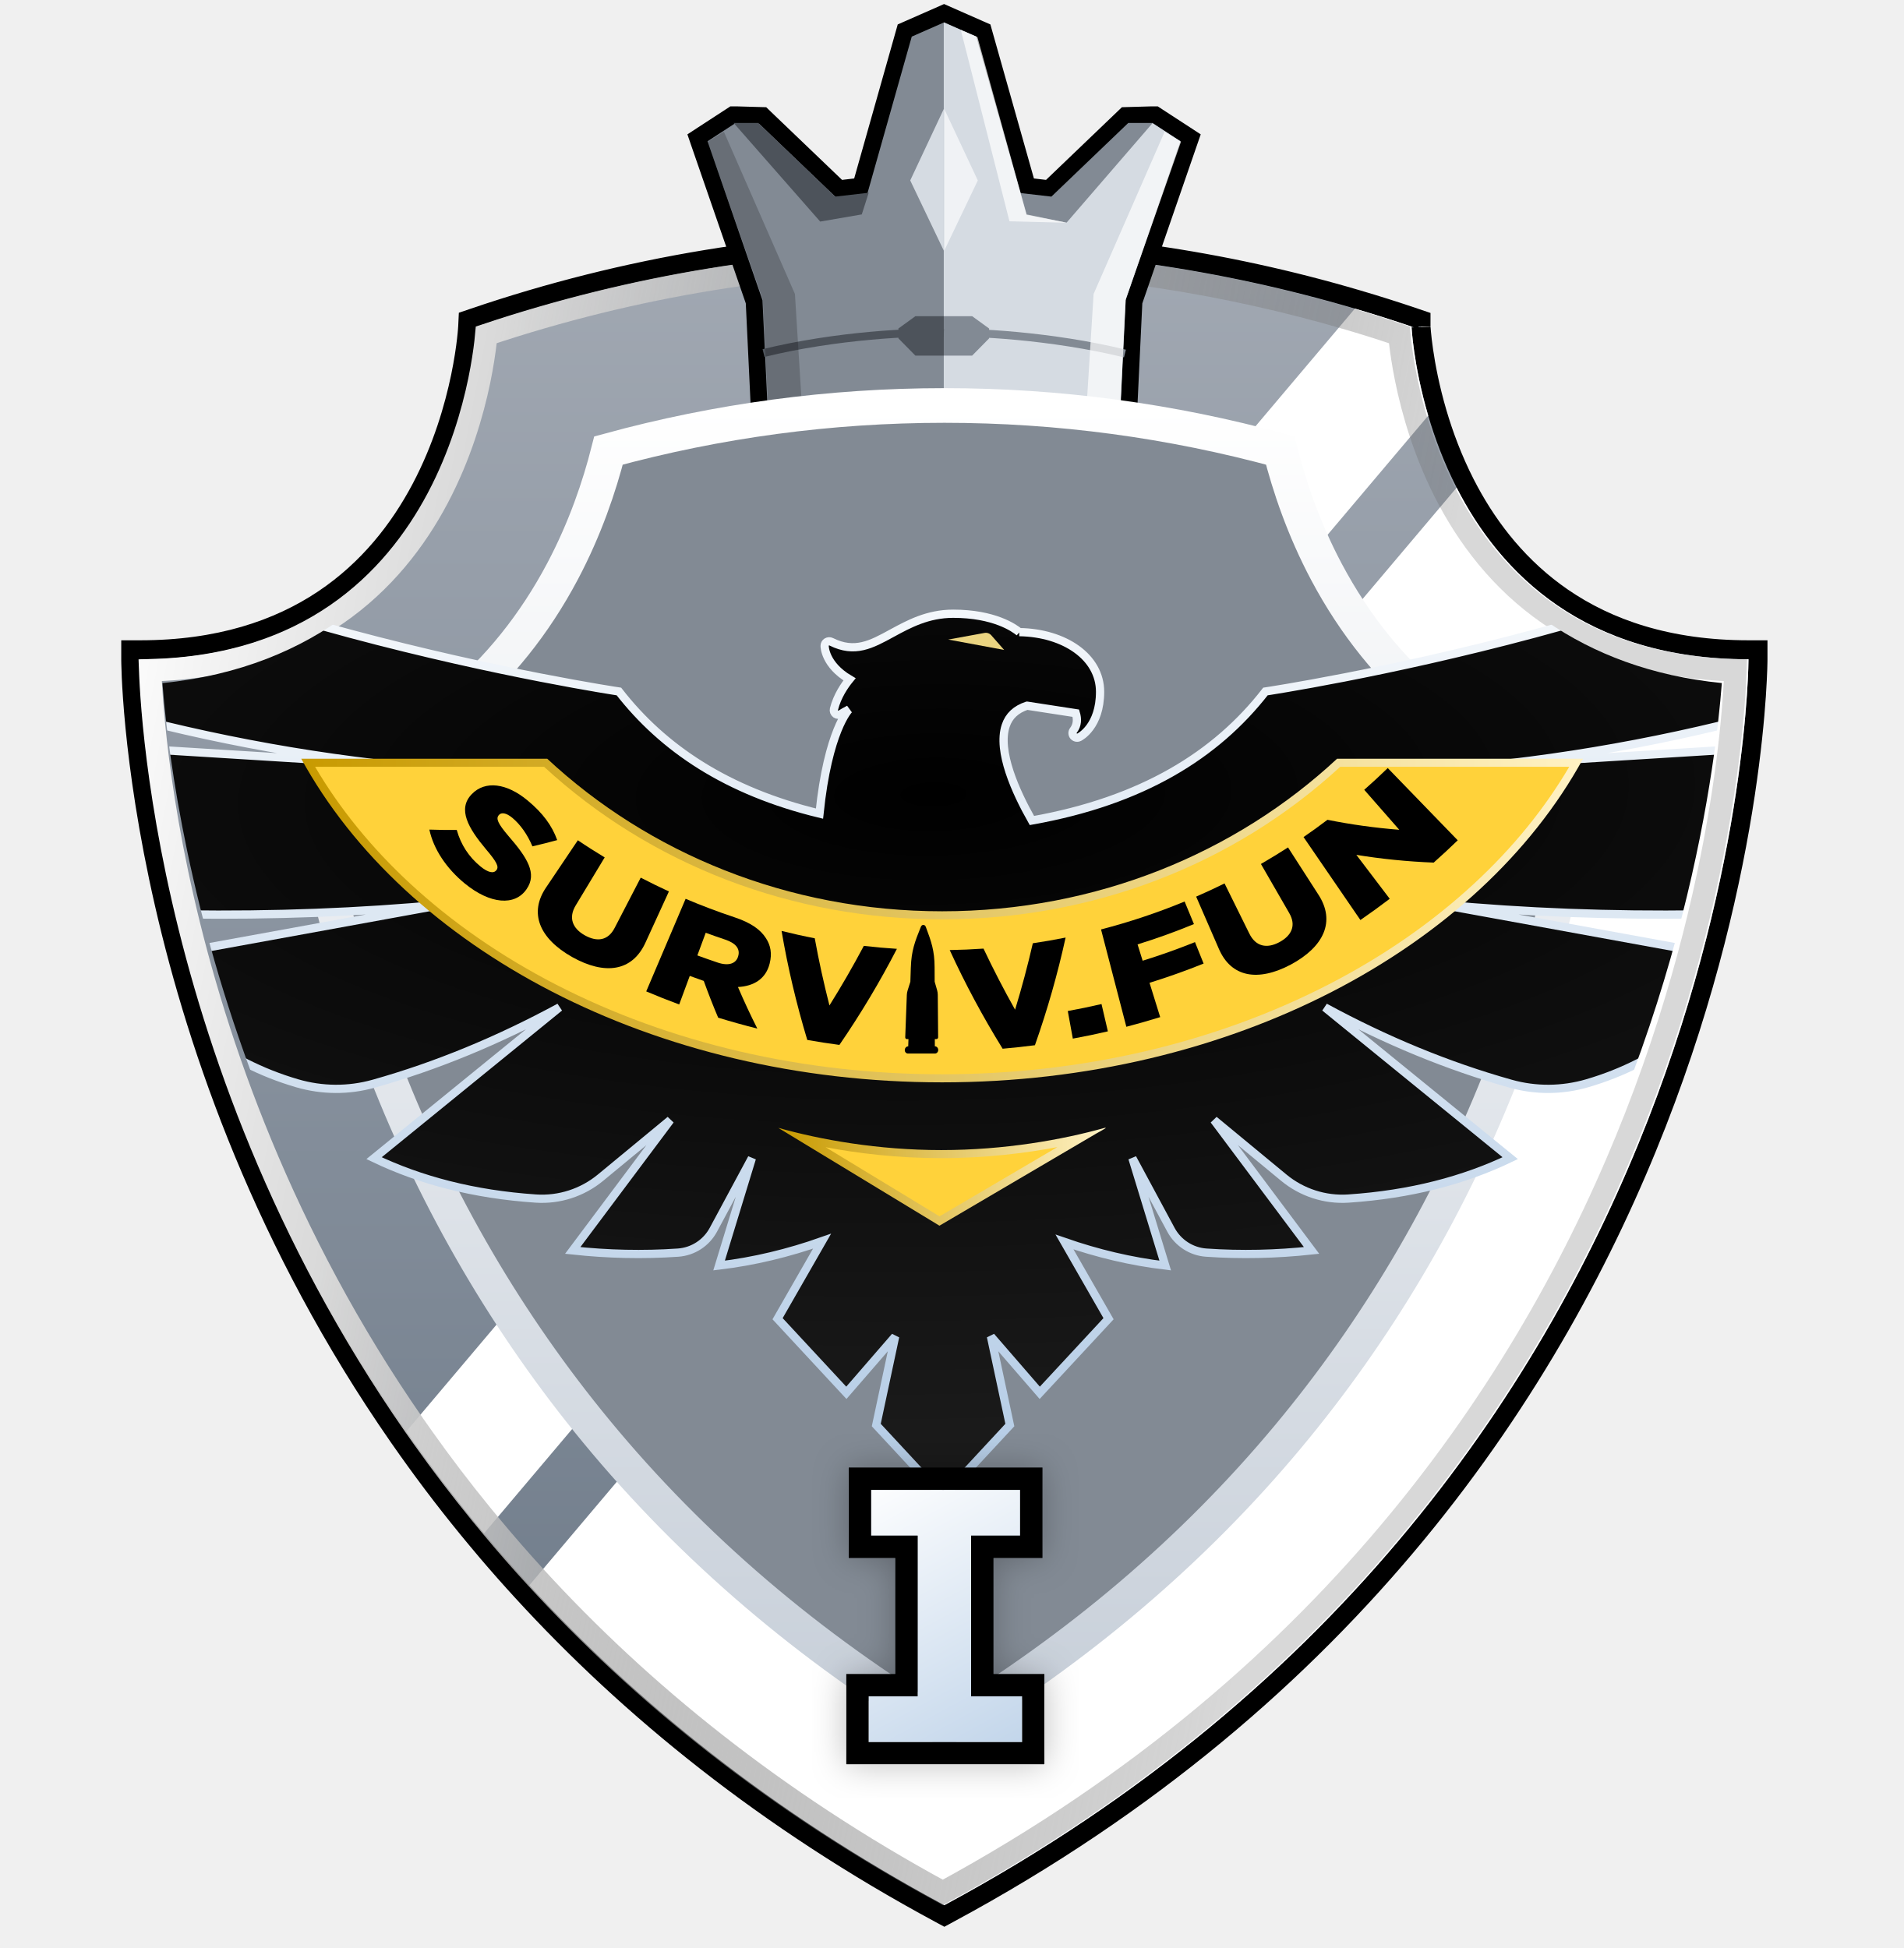
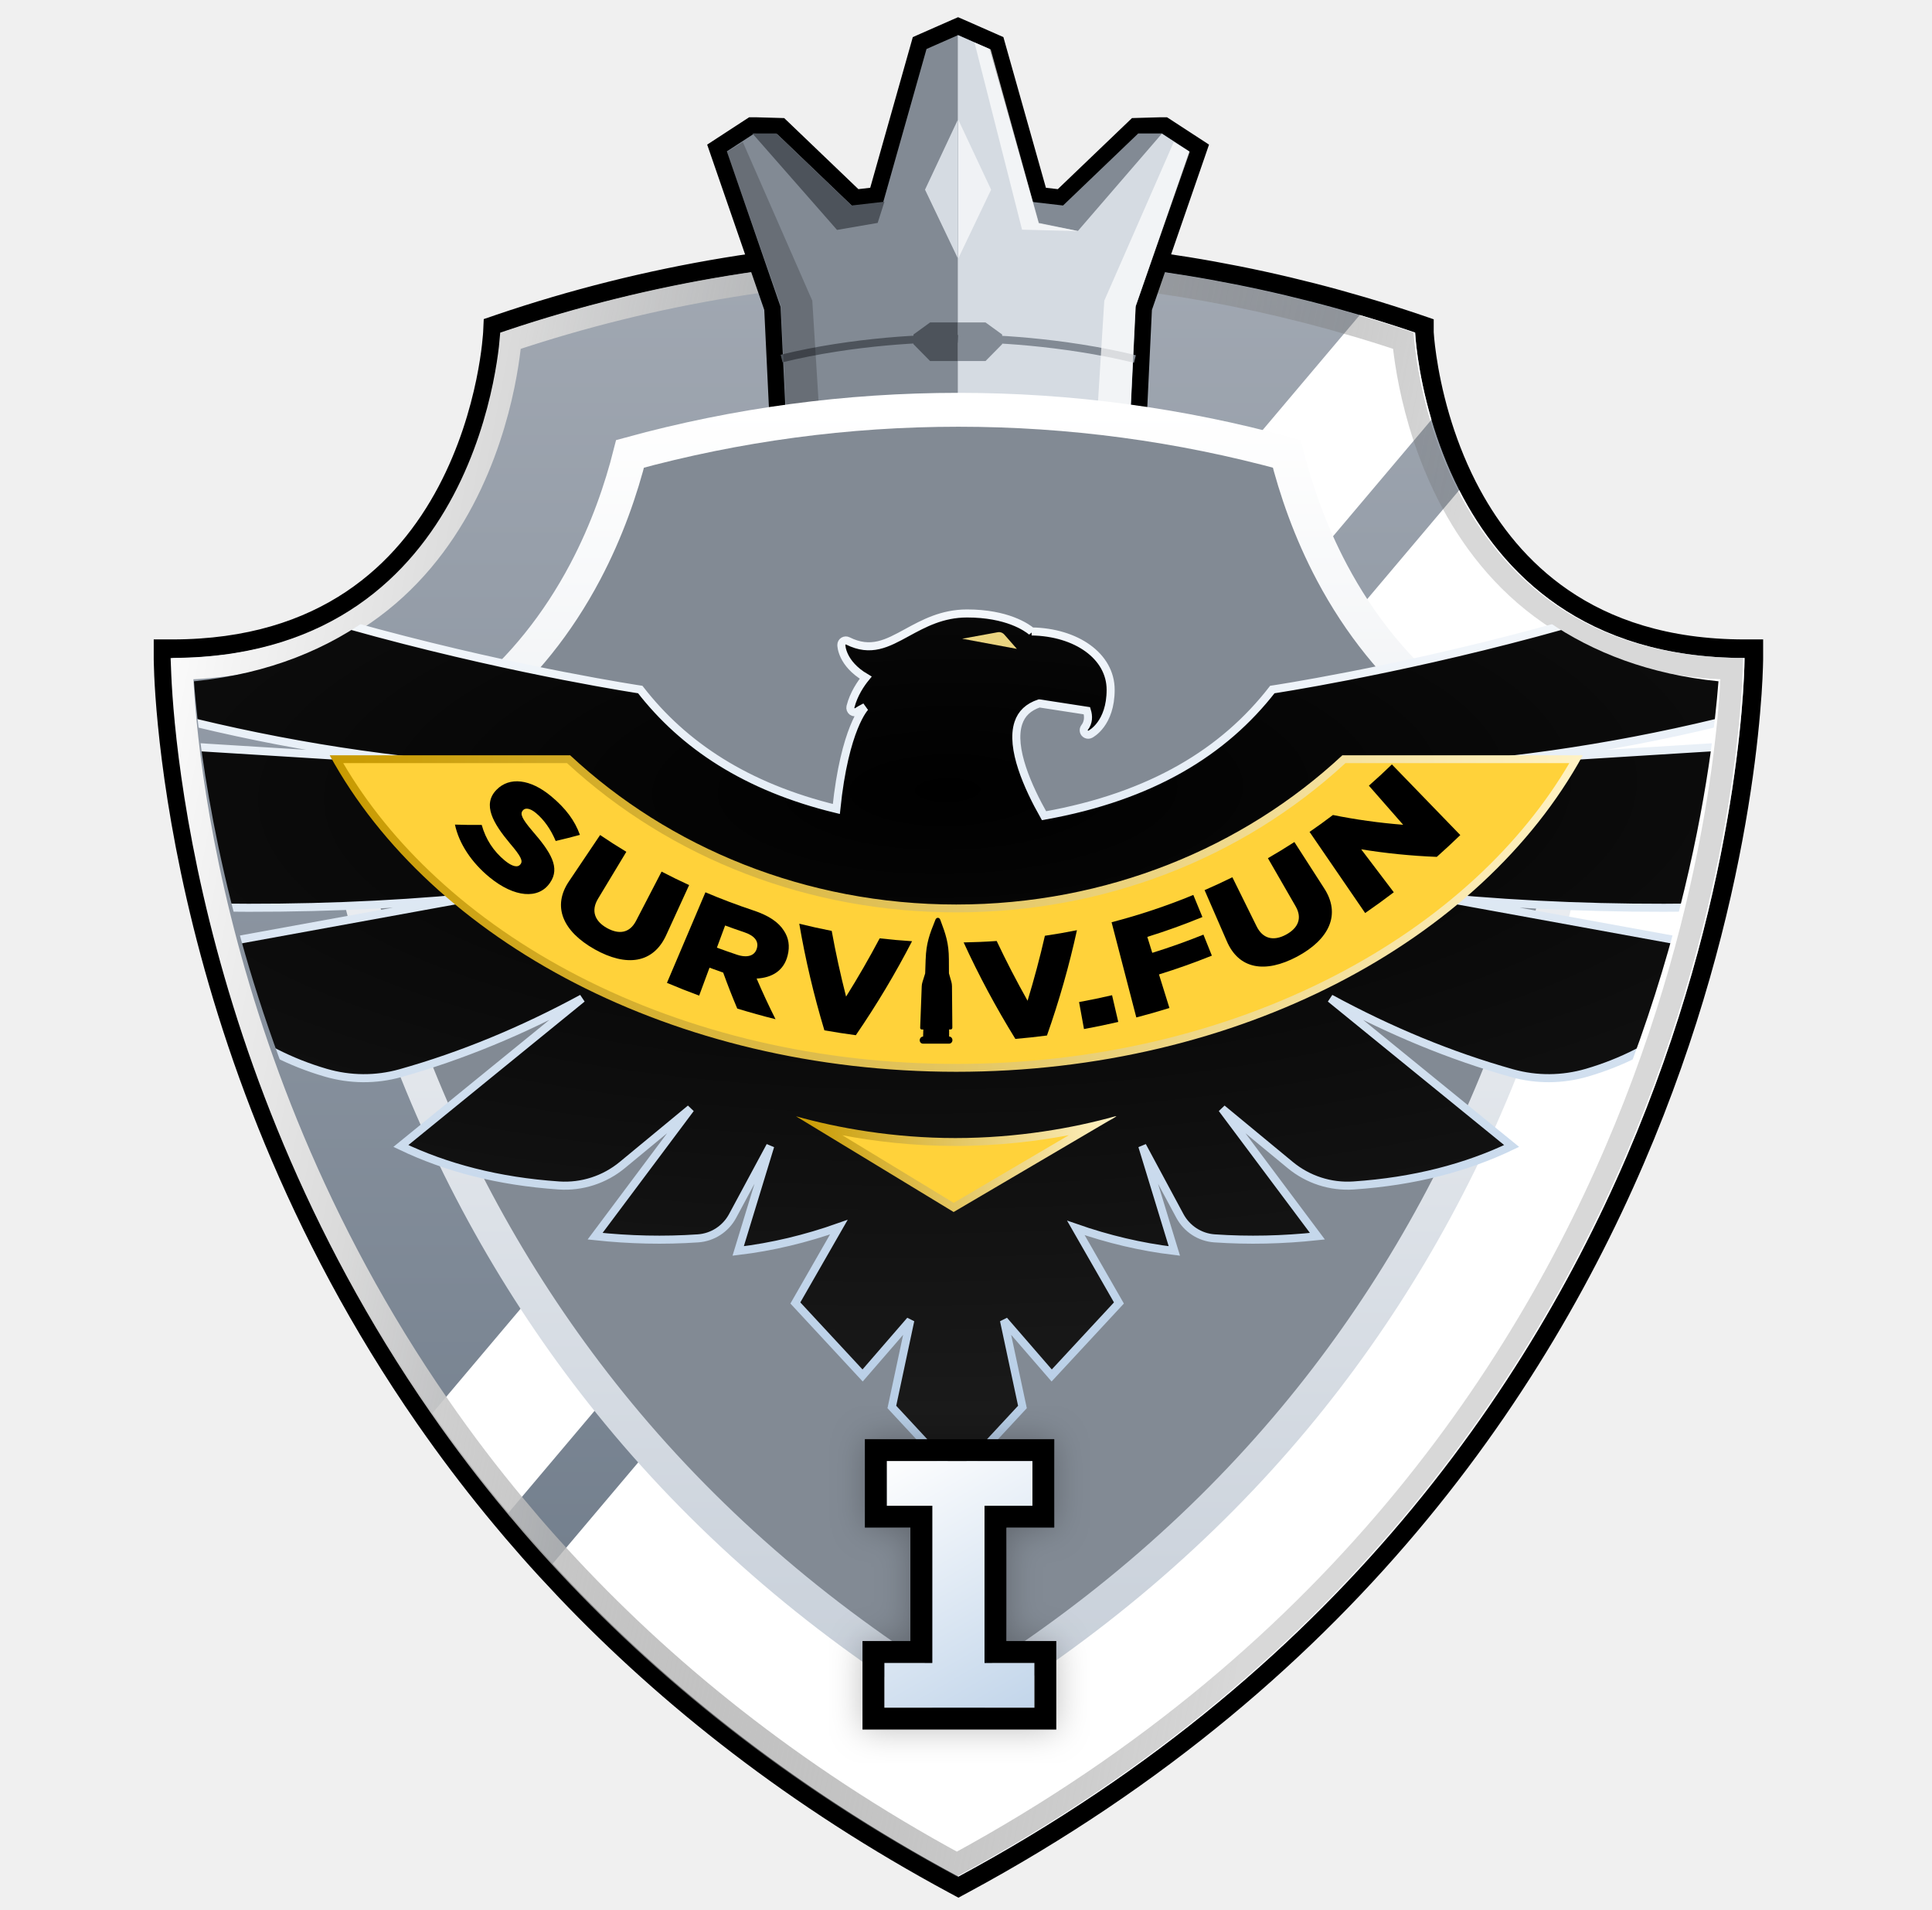
- <svg xmlns="http://www.w3.org/2000/svg" width="85" height="87" viewBox="0 0 85 87" fill="none">
-   <path d="M63.45 14.585C63.45 14.543 63.524 16.216 64.179 18.443C64.466 19.42 64.867 20.502 65.419 21.586L65.601 21.933C66.536 23.666 67.871 25.377 69.772 26.683C71.795 28.073 74.485 29.02 78.072 29.02H78.496V29.444V29.445V29.473C78.496 29.492 78.496 29.52 78.495 29.555C78.494 29.627 78.492 29.732 78.487 29.87C78.478 30.145 78.46 30.55 78.425 31.071C78.354 32.112 78.213 33.617 77.931 35.483C77.366 39.214 76.236 44.389 73.978 50.171C69.462 61.739 60.426 75.739 42.367 85.461L42.166 85.57L41.965 85.461C34.207 81.284 28.111 76.315 23.324 71.086C22.8 70.515 22.287 69.935 21.784 69.345L21.286 68.752C20.209 67.461 19.183 66.128 18.21 64.757L17.796 64.168C11.817 55.558 8.828 46.884 7.334 40.364C6.587 37.103 6.213 34.379 6.025 32.467C5.932 31.512 5.885 30.758 5.861 30.243C5.85 29.985 5.844 29.787 5.841 29.653C5.839 29.585 5.838 29.534 5.838 29.498V29.02H6.262C13.255 29.02 16.887 25.421 18.795 21.816C19.754 20.004 20.277 18.187 20.561 16.82C20.702 16.137 20.784 15.57 20.829 15.174C20.852 14.977 20.866 14.822 20.874 14.718C20.878 14.666 20.88 14.627 20.882 14.601C20.883 14.588 20.884 14.579 20.884 14.573V14.565L20.898 14.276L21.171 14.183C27.926 11.886 35.021 10.713 42.166 10.713C48.382 10.713 54.599 11.601 60.617 13.377C61.471 13.628 62.32 13.897 63.163 14.183L63.45 14.281V14.585Z" fill="url(#paint0_linear_2432_2347)" stroke="black" stroke-width="0.848" />
-   <path d="M63.773 18.563L21.612 68.481C20.389 67.014 19.232 65.494 18.145 63.926L60.498 13.783C61.347 14.033 62.19 14.3 63.027 14.585C63.027 14.585 63.106 16.297 63.773 18.563ZM78.073 29.444C78.073 29.444 78.073 65.757 42.166 85.088C34.452 80.933 28.392 75.995 23.637 70.8L65.041 21.779C66.973 25.57 70.739 29.444 78.073 29.444Z" fill="white" />
-   <path d="M42.098 11.637C47.842 11.637 53.588 12.405 59.173 13.944L60.288 14.262C61.025 14.479 61.757 14.711 62.485 14.955C62.544 15.594 62.723 16.999 63.225 18.704C63.488 19.597 63.842 20.579 64.316 21.577L64.527 22.005C65.521 23.955 66.995 25.944 69.18 27.445C71.268 28.879 73.981 29.849 77.49 29.935C77.481 30.196 77.465 30.557 77.435 31.008C77.365 32.027 77.227 33.507 76.948 35.345C76.392 39.023 75.278 44.129 73.05 49.835C68.615 61.193 59.766 74.926 42.097 84.518C34.546 80.417 28.606 75.563 23.936 70.462C23.248 69.712 22.578 68.944 21.928 68.162V68.161L21.476 67.613C20.577 66.511 19.717 65.38 18.895 64.222L18.486 63.641C12.59 55.151 9.641 46.593 8.166 40.157C7.429 36.94 7.061 34.254 6.877 32.377C6.785 31.438 6.739 30.701 6.716 30.201C6.711 30.103 6.709 30.014 6.706 29.935C13.776 29.762 17.556 26.003 19.544 22.248C20.555 20.338 21.102 18.431 21.398 17.007C21.545 16.294 21.631 15.699 21.679 15.28C21.693 15.156 21.701 15.047 21.71 14.956C28.277 12.759 35.163 11.637 42.098 11.637Z" stroke="url(#paint1_linear_2432_2347)" />
-   <path d="M42.305 0.657L43.747 1.292L43.909 1.363L43.957 1.533L45.873 8.314L46.839 8.427L50.145 5.26L50.25 5.159L50.395 5.155L51.411 5.126H51.585L51.678 5.187L52.919 5.995L53.164 6.155L53.068 6.432L50.634 13.477L50.29 20.697L50.273 21.054H34.034L34.017 20.697L33.673 13.477L31.238 6.432L31.143 6.155L31.388 5.995L32.629 5.187L32.722 5.126H32.894L33.912 5.155L34.057 5.159L34.161 5.26L37.467 8.427L38.433 8.314L40.35 1.533L40.398 1.363L40.56 1.292L42.003 0.657L42.154 0.59L42.305 0.657Z" fill="#828A94" stroke="black" stroke-width="0.75" />
-   <path d="M50.379 5.491H51.476L49.399 9.906L46.455 12.012L45.445 8.608L46.946 8.781L50.379 5.491Z" fill="#828A94" />
-   <path d="M33.855 5.491H32.758L36.623 9.896L38.48 9.576L38.789 8.608L37.289 8.781L33.855 5.491Z" fill="#4D535B" />
-   <path d="M42.141 20.679V1L43.583 1.635L45.834 9.599L47.623 9.945L51.461 5.501L52.701 6.309L50.249 13.408L49.902 20.679H42.141Z" fill="#D5DBE2" />
-   <path d="M42.141 14.873C43.386 14.809 46.964 14.989 50.23 15.79" stroke="#828A94" stroke-width="0.355" />
-   <path d="M43.407 14.121H42.141V15.883H43.407L44.166 15.112V14.672L43.407 14.121Z" fill="#828A94" />
-   <path d="M42.141 14.873C40.895 14.809 37.358 14.967 34.093 15.768" stroke="#4D535B" stroke-width="0.355" />
-   <path d="M40.874 14.121H42.141V15.883H40.874L40.115 15.112V14.672L40.874 14.121Z" fill="#4D535B" />
-   <path d="M50.267 13.364L52.733 6.332L52.004 5.882L48.831 13.129L48.359 20.697H49.903L50.267 13.364Z" fill="white" fill-opacity="0.7" />
-   <path d="M34.059 13.364L31.593 6.332L32.322 5.882L35.495 13.129L35.967 20.697H34.423L34.059 13.364Z" fill="black" fill-opacity="0.2" />
-   <path d="M45.074 9.884L42.902 1.338L43.643 1.655L45.84 9.577L47.636 9.948L45.074 9.884Z" fill="white" fill-opacity="0.7" />
-   <path d="M43.661 8.058L42.163 4.867V11.193L43.661 8.058Z" fill="#F0F2F5" />
-   <path d="M40.643 8.058L42.141 4.867V11.193L40.643 8.058Z" fill="#D5DBE2" />
-   <path d="M42.167 77.214C36.12 73.571 30.905 69.114 26.633 63.933C22.696 59.159 19.532 53.749 17.23 47.853C15.31 42.938 14.278 38.345 13.755 34.968C18.674 33.503 22.602 30.27 25.119 25.515C26.127 23.61 26.766 21.72 27.171 20.121C32.052 18.785 37.081 18.109 42.167 18.109C47.254 18.109 52.283 18.785 57.165 20.121C57.572 21.731 58.216 23.636 59.233 25.549C61.749 30.282 65.668 33.502 70.571 34.965C70.064 38.297 69.033 43.025 66.935 48.281C64.611 54.103 61.442 59.446 57.514 64.159C53.278 69.243 48.126 73.624 42.167 77.214Z" fill="#828A94" stroke="url(#paint2_linear_2432_2347)" stroke-width="1.548" />
-   <mask id="mask0_2432_2347" style="mask-type:alpha" maskUnits="userSpaceOnUse" x="7" y="11" width="70" height="73">
-     <path d="M42.067 11.76C48.231 11.76 54.396 12.639 60.363 14.4L60.364 14.401C60.794 14.528 61.223 14.658 61.65 14.793C61.773 15.615 61.983 16.706 62.342 17.928C62.674 19.055 63.14 20.316 63.79 21.593V21.595C64.899 23.771 66.571 26.042 69.083 27.768C71.157 29.193 73.73 30.192 76.883 30.506C76.806 31.488 76.672 32.808 76.431 34.399C75.872 38.096 74.749 43.241 72.504 48.991C68.103 60.263 59.389 73.859 42.067 83.508C34.795 79.456 29.047 74.716 24.504 69.753L23.988 69.183C23.476 68.61 22.975 68.029 22.484 67.439L22.481 67.436C21.261 65.972 20.106 64.456 19.022 62.891L19.021 62.89L18.473 62.088C12.903 53.809 10.069 45.525 8.629 39.241C7.886 36 7.516 33.301 7.332 31.424C7.3 31.092 7.275 30.786 7.253 30.507C14.192 29.818 18.106 25.832 20.205 21.865C21.334 19.732 21.938 17.622 22.262 16.059C22.36 15.587 22.431 15.161 22.485 14.793C28.81 12.784 35.417 11.76 42.067 11.76Z" fill="url(#paint3_linear_2432_2347)" />
+ <svg xmlns="http://www.w3.org/2000/svg" width="85" height="84" viewBox="0 0 85 84" fill="none">
+   <path d="M62.669 14.629C62.672 14.658 62.753 16.246 63.37 18.346C63.647 19.287 64.033 20.329 64.564 21.374L64.74 21.708C65.641 23.377 66.926 25.026 68.757 26.284C70.706 27.624 73.298 28.534 76.754 28.534H77.162V28.972C77.162 28.99 77.162 29.016 77.161 29.05C77.16 29.119 77.158 29.221 77.153 29.354C77.145 29.619 77.128 30.009 77.094 30.51C77.025 31.513 76.889 32.964 76.617 34.761C76.073 38.355 74.985 43.34 72.811 48.909C68.46 60.052 59.755 73.538 42.359 82.904L42.166 83.008L41.973 82.904C34.967 79.131 29.366 74.689 24.895 69.998L24.016 69.057C23.511 68.507 23.017 67.947 22.533 67.379L22.053 66.808C21.015 65.563 20.026 64.279 19.089 62.959L18.69 62.392C12.931 54.099 10.053 45.743 8.613 39.462C7.894 36.321 7.533 33.697 7.353 31.856C7.262 30.935 7.217 30.209 7.194 29.713C7.183 29.465 7.178 29.273 7.175 29.144C7.173 29.079 7.172 29.03 7.172 28.996V28.534H7.58C14.317 28.534 17.815 25.067 19.653 21.595C20.577 19.85 21.082 18.1 21.355 16.783C21.491 16.126 21.569 15.579 21.612 15.197C21.634 15.007 21.647 14.858 21.655 14.758C21.659 14.708 21.662 14.671 21.663 14.646C21.664 14.634 21.665 14.624 21.665 14.618V14.611L21.678 14.332L21.941 14.242C28.449 12.029 35.284 10.9 42.166 10.901C48.153 10.901 54.142 11.755 59.94 13.465C60.762 13.707 61.58 13.966 62.392 14.242L62.669 14.337V14.629Z" fill="url(#paint0_linear_2432_2347)" stroke="black" stroke-width="0.817" />
+   <path d="M62.978 18.462L22.366 66.547C21.187 65.134 20.073 63.67 19.025 62.159L59.824 13.857C60.641 14.098 61.453 14.355 62.26 14.63C62.26 14.63 62.336 16.28 62.978 18.462ZM76.753 28.943C76.753 28.943 76.753 63.923 42.165 82.544C34.733 78.542 28.896 73.785 24.316 68.781L64.2 21.56C66.061 25.211 69.689 28.943 76.753 28.943Z" fill="white" />
+   <path d="M42.099 11.79C48.001 11.79 53.905 12.633 59.62 14.32H59.621C60.331 14.528 61.036 14.751 61.737 14.986C61.794 15.601 61.966 16.955 62.449 18.598C62.739 19.582 63.144 20.676 63.704 21.778V21.779C64.661 23.657 66.081 25.572 68.186 27.018C70.197 28.4 72.811 29.333 76.192 29.416C76.183 29.667 76.167 30.015 76.138 30.45C76.071 31.43 75.937 32.856 75.669 34.627C75.133 38.169 74.06 43.089 71.914 48.585C67.642 59.526 59.119 72.755 42.098 81.995C34.824 78.045 29.102 73.369 24.605 68.455L24.11 67.91C23.62 67.362 23.14 66.804 22.67 66.239H22.669C21.5 64.837 20.393 63.384 19.355 61.885V61.884L18.83 61.117C13.498 53.193 10.789 45.269 9.413 39.263C8.703 36.164 8.348 33.578 8.171 31.769C8.082 30.864 8.039 30.154 8.017 29.672C8.012 29.578 8.01 29.493 8.007 29.416C14.817 29.249 18.459 25.629 20.373 22.012C21.347 20.171 21.874 18.336 22.158 16.964C22.3 16.277 22.382 15.704 22.429 15.3C22.442 15.181 22.451 15.075 22.459 14.987C28.785 12.871 35.419 11.79 42.099 11.79Z" stroke="url(#paint1_linear_2432_2347)" stroke-width="0.963" />
+   <path d="M42.298 1.213L43.688 1.825L43.844 1.894L43.89 2.058L45.734 8.59L46.666 8.698L49.852 5.647L49.952 5.551L50.091 5.547L51.07 5.519H51.237L51.327 5.577L52.523 6.356L52.759 6.51L52.667 6.777L50.321 13.564L49.99 20.518L49.974 20.862H34.331L34.315 20.518L33.983 13.564L31.638 6.777L31.546 6.51L31.782 6.356L32.977 5.577L33.067 5.519H33.232L34.214 5.547L34.352 5.551L34.453 5.647L37.638 8.698L38.568 8.59L40.415 2.058L40.461 1.894L40.617 1.825L42.007 1.213L42.152 1.15L42.298 1.213Z" fill="#828A94" stroke="black" stroke-width="0.722" />
+   <path d="M50.077 5.87H51.133L49.132 10.123L46.297 12.152L45.324 8.872L46.77 9.039L50.077 5.87Z" fill="#828A94" />
+   <path d="M34.159 5.87H33.103L36.826 10.113L38.614 9.805L38.912 8.872L37.467 9.039L34.159 5.87Z" fill="#4D535B" />
+   <path d="M42.14 20.501V1.544L43.529 2.156L45.697 9.827L47.421 10.161L51.117 5.88L52.312 6.659L49.95 13.496L49.616 20.501H42.14Z" fill="#D5DBE2" />
+   <path d="M42.14 14.908C43.339 14.846 46.786 15.019 49.931 15.791" stroke="#828A94" stroke-width="0.342" />
+   <path d="M43.359 14.183H42.14V15.881H43.359L44.091 15.138V14.714L43.359 14.183Z" fill="#828A94" />
+   <path d="M42.14 14.908C40.94 14.846 37.533 14.998 34.387 15.77" stroke="#4D535B" stroke-width="0.342" />
+   <path d="M40.92 14.183H42.14V15.881H40.92L40.188 15.138V14.714L40.92 14.183Z" fill="#4D535B" />
+   <path d="M49.968 13.454L52.343 6.68L51.641 6.247L48.584 13.227L48.13 20.518H49.617L49.968 13.454Z" fill="white" fill-opacity="0.7" />
+   <path d="M34.355 13.454L31.979 6.68L32.681 6.247L35.738 13.227L36.192 20.518H34.706L34.355 13.454Z" fill="black" fill-opacity="0.2" />
+   <path d="M44.966 10.102L42.874 1.87L43.587 2.175L45.704 9.806L47.434 10.164L44.966 10.102Z" fill="white" fill-opacity="0.7" />
+   <path d="M43.605 8.343L42.162 5.269V11.363L43.605 8.343Z" fill="#F0F2F5" />
+   <path d="M40.697 8.343L42.14 5.269V11.363L40.697 8.343Z" fill="#D5DBE2" />
+   <path d="M42.165 74.959C36.341 71.45 31.317 67.156 27.202 62.166C23.41 57.567 20.362 52.356 18.145 46.677C16.295 41.942 15.301 37.517 14.797 34.265C19.535 32.853 23.319 29.739 25.743 25.159C26.715 23.324 27.33 21.503 27.72 19.963C32.422 18.676 37.267 18.025 42.165 18.025C47.065 18.025 51.91 18.676 56.613 19.963C57.005 21.514 57.625 23.349 58.605 25.192C61.029 29.751 64.803 32.853 69.526 34.262C69.038 37.472 68.045 42.026 66.024 47.088C63.785 52.697 60.732 57.843 56.949 62.383C52.868 67.281 47.905 71.501 42.165 74.959Z" fill="#828A94" stroke="url(#paint2_linear_2432_2347)" stroke-width="1.491" />
+   <mask id="mask0_2432_2347" style="mask-type:alpha" maskUnits="userSpaceOnUse" x="8" y="11" width="68" height="71">
+     <path d="M42.069 11.909C48.006 11.909 53.945 12.756 59.693 14.452L59.694 14.453C60.108 14.575 60.522 14.7 60.933 14.831C61.05 15.622 61.253 16.673 61.599 17.85C61.919 18.936 62.368 20.151 62.993 21.381V21.383C64.062 23.479 65.672 25.666 68.092 27.329C70.091 28.702 72.569 29.664 75.606 29.967C75.532 30.912 75.403 32.184 75.171 33.717C74.632 37.278 73.551 42.234 71.388 47.773C67.148 58.631 58.754 71.728 42.069 81.022C35.064 77.119 29.527 72.553 25.151 67.772L24.654 67.223C24.16 66.671 23.678 66.111 23.205 65.543L23.202 65.54C22.026 64.13 20.915 62.669 19.87 61.162L19.869 61.161L19.341 60.389C13.975 52.414 11.246 44.434 9.858 38.38C9.143 35.259 8.787 32.659 8.61 30.85C8.578 30.531 8.554 30.236 8.533 29.968C15.217 29.304 18.988 25.464 21.01 21.643C22.098 19.588 22.679 17.555 22.991 16.05C23.085 15.596 23.154 15.185 23.206 14.831C29.299 12.895 35.663 11.909 42.069 11.909Z" fill="url(#paint3_linear_2432_2347)" />
  </mask>
  <g mask="url(#mask0_2432_2347)">
-     <path d="M82.286 30.883C84.336 30.239 88.202 24.359 88.226 19.828C77.969 27.674 56.504 30.883 56.504 30.883C54.302 33.718 51.006 35.767 46.076 36.645C45.347 35.359 44.529 33.548 44.906 32.411C45.051 31.974 45.362 31.683 45.857 31.517H45.862L48.037 31.852C48.113 32.102 48.115 32.377 47.93 32.619C47.873 32.695 47.877 32.8 47.937 32.874C47.978 32.92 48.035 32.947 48.095 32.947C48.125 32.947 48.156 32.941 48.187 32.925C48.226 32.906 49.12 32.441 49.12 30.896C49.12 29.351 47.542 28.264 45.512 28.231L45.514 28.233C45.28 28.04 44.384 27.41 42.561 27.41C41.421 27.41 40.576 27.872 39.83 28.277C38.901 28.786 38.165 29.186 37.117 28.663C37.053 28.631 36.978 28.635 36.917 28.672C36.857 28.709 36.821 28.774 36.821 28.846C36.821 28.883 36.835 29.691 37.932 30.34C37.721 30.598 37.385 31.08 37.237 31.669C37.216 31.751 37.25 31.837 37.317 31.887C37.387 31.936 37.479 31.936 37.549 31.887C37.621 31.84 37.756 31.76 37.908 31.683C37.908 31.683 36.974 32.616 36.591 36.337C32.466 35.336 29.61 33.426 27.635 30.883C27.635 30.883 6.169 27.674 -4.088 19.828C-4.063 24.359 -0.196 30.24 1.853 30.883C6.691 32.404 11.662 33.492 16.784 34.093L0.147 33.063C0.897 35.217 2.301 37.274 4.346 39.234C5.405 40.249 6.813 40.818 8.278 40.838C12.185 40.891 16.038 40.751 19.83 40.393L5.692 42.968C7.66 45.426 10.015 47.431 13.267 48.38C14.38 48.705 15.562 48.715 16.679 48.401C19.484 47.613 22.249 46.469 24.98 44.989L16.702 51.725C18.764 52.713 21.147 53.341 23.926 53.529C24.972 53.6 26.005 53.264 26.814 52.596L29.93 50.022L25.573 55.846C27.145 56.015 28.712 56.052 30.273 55.944C30.941 55.899 31.537 55.511 31.854 54.921L33.573 51.725L32.108 56.52C33.668 56.334 35.201 55.963 36.706 55.432L34.72 58.895L37.791 62.205L39.97 59.69L39.127 63.644L42.109 66.857L45.091 63.644L44.247 59.69L46.426 62.205L49.498 58.895L47.532 55.468C49.005 55.98 50.503 56.338 52.029 56.52L50.563 51.725L52.283 54.921C52.6 55.511 53.197 55.899 53.863 55.944C55.423 56.052 56.99 56.015 58.563 55.846L54.207 50.022L57.323 52.596C58.131 53.264 59.165 53.6 60.211 53.529C62.99 53.342 65.373 52.714 67.434 51.725L59.157 44.989C61.886 46.47 64.653 47.614 67.458 48.401C68.574 48.715 69.756 48.705 70.87 48.38C74.121 47.431 76.475 45.426 78.445 42.968L64.306 40.393C68.098 40.751 71.951 40.891 75.858 40.838C77.323 40.818 78.733 40.249 79.79 39.234C81.835 37.274 83.239 35.217 83.989 33.063L67.356 34.093C72.477 33.492 77.448 32.404 82.286 30.883Z" fill="url(#paint4_radial_2432_2347)" stroke="url(#paint5_linear_2432_2347)" stroke-width="0.368" />
-     <path d="M35.874 50.844C37.46 51.209 39.582 51.545 42.028 51.545C44.566 51.545 46.764 51.173 48.248 50.831L41.949 54.533L35.874 50.844Z" fill="#FFD23A" />
-     <path d="M47.211 51.232L41.951 54.323L36.867 51.236C38.308 51.509 40.065 51.724 42.028 51.724C44.025 51.724 45.813 51.496 47.211 51.232ZM49.387 50.371H49.328C47.431 50.904 44.854 51.364 42.029 51.364C39.205 51.364 36.648 50.904 34.75 50.371L34.764 50.379C34.796 50.399 34.88 50.454 35.016 50.532L41.948 54.741L48.979 50.609C49.248 50.466 49.387 50.371 49.387 50.371Z" fill="url(#paint6_linear_2432_2347)" />
-     <path d="M42.068 48.158C35.85 48.158 29.859 46.767 24.741 44.133C19.859 41.62 16.067 38.144 13.757 34.065H24.363C29.106 38.46 35.391 40.879 42.068 40.879C48.746 40.879 55.03 38.46 59.774 34.065H70.38C68.069 38.144 64.278 41.621 59.395 44.133C54.278 46.767 48.286 48.158 42.068 48.158Z" fill="#FFD23A" />
-     <path d="M70.069 34.245C68.971 36.113 67.547 37.865 65.826 39.458C63.953 41.193 61.761 42.713 59.312 43.973C54.221 46.593 48.258 47.979 42.068 47.979C35.879 47.979 29.916 46.594 24.824 43.973C22.375 42.712 20.184 41.193 18.31 39.458C16.59 37.865 15.165 36.113 14.069 34.245H24.293C29.063 38.639 35.37 41.059 42.068 41.059C48.767 41.059 55.073 38.639 59.843 34.245H70.069ZM70.686 33.885H59.703C55.183 38.096 48.951 40.699 42.068 40.699C35.187 40.699 28.953 38.096 24.434 33.885H13.451C18.095 42.368 29.158 48.339 42.068 48.339C54.978 48.339 66.042 42.368 70.686 33.885Z" fill="url(#paint7_linear_2432_2347)" />
-     <path d="M19.172 37.051C19.583 37.065 19.991 37.071 20.395 37.067C20.576 37.721 20.938 38.275 21.456 38.698C21.79 38.97 22.039 39.024 22.16 38.867C22.163 38.864 22.166 38.861 22.169 38.858C22.28 38.714 22.2 38.514 21.694 37.921C20.911 36.987 20.418 36.137 21.063 35.47C21.066 35.467 21.069 35.463 21.072 35.461C21.66 34.855 22.619 34.968 23.561 35.752C24.239 36.314 24.649 36.874 24.88 37.52C24.515 37.62 24.146 37.713 23.773 37.799C23.553 37.274 23.242 36.83 22.874 36.523C22.598 36.295 22.383 36.275 22.278 36.397C22.276 36.401 22.273 36.404 22.27 36.407C22.142 36.557 22.216 36.766 22.71 37.344C23.542 38.304 23.996 39.014 23.514 39.707C23.511 39.711 23.509 39.714 23.507 39.718C22.988 40.47 21.888 40.384 20.758 39.462C19.932 38.786 19.356 37.919 19.172 37.051Z" fill="black" />
-     <path d="M24.394 39.62C24.863 38.923 25.332 38.225 25.802 37.527C26.195 37.794 26.595 38.048 27 38.293C26.57 39.006 26.14 39.718 25.71 40.431C25.373 40.983 25.557 41.46 26.111 41.772C26.666 42.082 27.154 42.007 27.445 41.442C27.833 40.694 28.221 39.946 28.609 39.197C29.025 39.413 29.445 39.618 29.868 39.813C29.522 40.568 29.176 41.322 28.831 42.077C28.238 43.402 27 43.555 25.549 42.743C24.092 41.92 23.596 40.778 24.394 39.62Z" fill="black" />
-     <path d="M30.614 40.142C31.332 40.447 32.061 40.723 32.796 40.967C33.517 41.206 33.956 41.514 34.2 41.9C34.414 42.224 34.477 42.596 34.368 43.025C34.367 43.03 34.367 43.033 34.365 43.038C34.196 43.709 33.672 44.044 32.951 44.081C33.216 44.703 33.505 45.322 33.815 45.937C33.229 45.791 32.646 45.628 32.067 45.45C31.836 44.905 31.622 44.357 31.424 43.809C31.215 43.737 31.007 43.662 30.799 43.585C30.642 44.011 30.484 44.436 30.327 44.861C29.833 44.678 29.342 44.484 28.855 44.277C29.443 42.899 30.028 41.521 30.614 40.142ZM32.053 42.992C32.535 43.152 32.861 43.035 32.956 42.722C32.957 42.718 32.959 42.714 32.96 42.709C33.064 42.365 32.836 42.117 32.387 41.966C32.094 41.868 31.803 41.766 31.512 41.658C31.387 41.996 31.263 42.332 31.138 42.67C31.442 42.782 31.747 42.889 32.053 42.992Z" fill="black" />
-     <path d="M34.898 41.576C35.389 41.699 35.883 41.809 36.38 41.905C36.561 42.905 36.781 43.906 37.036 44.905C37.583 44.03 38.095 43.143 38.571 42.244C39.062 42.301 39.554 42.345 40.048 42.376C39.294 43.839 38.437 45.273 37.481 46.667C37.002 46.604 36.523 46.53 36.046 46.445C35.558 44.827 35.175 43.201 34.898 41.576Z" fill="black" />
-     <path d="M42.406 42.431C42.91 42.422 43.413 42.401 43.915 42.366C44.35 43.285 44.82 44.195 45.325 45.094C45.626 44.108 45.89 43.119 46.117 42.127C46.607 42.055 47.095 41.971 47.581 41.873C47.229 43.481 46.773 45.087 46.211 46.681C45.732 46.743 45.251 46.795 44.769 46.837C43.879 45.4 43.092 43.928 42.406 42.431Z" fill="black" />
-     <path d="M47.678 45.154C48.182 45.062 48.684 44.958 49.184 44.842C49.279 45.248 49.374 45.654 49.468 46.061C48.949 46.182 48.427 46.291 47.903 46.386C47.828 45.975 47.753 45.564 47.678 45.154Z" fill="black" />
-     <path d="M49.163 41.51C50.428 41.181 51.676 40.766 52.895 40.263C53.034 40.599 53.172 40.935 53.311 41.271C52.483 41.612 51.644 41.915 50.794 42.178C50.87 42.421 50.946 42.664 51.021 42.907C51.809 42.663 52.588 42.385 53.358 42.076C53.486 42.395 53.615 42.715 53.743 43.034C52.948 43.354 52.143 43.641 51.328 43.893C51.487 44.404 51.645 44.915 51.804 45.426C51.303 45.581 50.799 45.725 50.293 45.857C49.917 44.408 49.54 42.959 49.163 41.51Z" fill="black" />
-     <path d="M54.416 42.358C54.081 41.587 53.746 40.815 53.41 40.044C53.836 39.859 54.259 39.662 54.678 39.455C55.047 40.201 55.416 40.947 55.784 41.694C56.069 42.275 56.564 42.378 57.123 42.08C57.682 41.78 57.884 41.325 57.565 40.777C57.144 40.046 56.723 39.316 56.302 38.586C56.71 38.35 57.114 38.103 57.512 37.847C57.961 38.545 58.41 39.242 58.859 39.941C59.658 41.153 59.1 42.293 57.638 43.078C56.166 43.859 54.965 43.652 54.416 42.358Z" fill="black" />
-     <path d="M58.205 37.384C58.566 37.137 58.922 36.88 59.273 36.613C60.309 36.822 61.38 36.972 62.48 37.059C61.958 36.464 61.436 35.869 60.915 35.273C61.271 34.96 61.622 34.637 61.965 34.303C63.007 35.379 64.048 36.454 65.09 37.529C64.737 37.87 64.38 38.202 64.017 38.525C62.833 38.478 61.68 38.361 60.563 38.179C61.06 38.833 61.556 39.487 62.053 40.141C61.623 40.469 61.186 40.785 60.744 41.089C59.898 39.855 59.051 38.62 58.205 37.384Z" fill="black" />
-     <path d="M42.339 28.563L43.962 28.267C44.074 28.246 44.187 28.287 44.264 28.374L44.837 29.027L42.339 28.563Z" fill="#EAD481" />
-     <path d="M41.873 44.433C41.878 45.064 41.883 45.695 41.889 46.325C41.889 46.37 41.856 46.406 41.816 46.406C41.791 46.406 41.767 46.406 41.741 46.406C41.741 46.514 41.742 46.621 41.742 46.729H41.743C41.825 46.729 41.892 46.801 41.893 46.891C41.894 46.98 41.828 47.053 41.745 47.053C41.645 47.053 41.544 47.053 41.445 47.053C41.144 47.053 40.844 47.053 40.544 47.053C40.461 47.053 40.396 46.981 40.4 46.892C40.403 46.803 40.472 46.731 40.553 46.731C40.557 46.623 40.56 46.516 40.564 46.408C40.54 46.408 40.516 46.408 40.491 46.408C40.451 46.408 40.419 46.372 40.42 46.327C40.444 45.697 40.467 45.067 40.491 44.436C40.494 44.367 40.506 44.297 40.527 44.232C40.569 44.103 40.609 43.975 40.649 43.847C40.656 43.632 40.663 43.416 40.67 43.201C40.67 43.201 40.67 43.201 40.671 43.201C40.671 43.201 40.671 43.201 40.671 43.2C40.695 42.463 40.849 42.058 41.116 41.397C41.135 41.35 41.167 41.321 41.2 41.311C41.253 41.295 41.312 41.323 41.339 41.396C41.586 42.055 41.729 42.459 41.731 43.197C41.732 43.412 41.733 43.628 41.734 43.843C41.77 43.972 41.807 44.1 41.845 44.228C41.862 44.295 41.873 44.364 41.873 44.433Z" fill="black" />
+     <path d="M80.812 30.33C82.786 29.709 86.511 24.045 86.534 19.681C76.654 27.238 55.977 30.33 55.977 30.33C53.856 33.06 50.681 35.034 45.932 35.88C45.23 34.641 44.442 32.897 44.805 31.802C44.945 31.381 45.245 31.101 45.721 30.94H45.725L47.821 31.263C47.894 31.504 47.897 31.769 47.718 32.002C47.663 32.075 47.667 32.176 47.724 32.247C47.764 32.292 47.819 32.318 47.877 32.318C47.906 32.318 47.935 32.312 47.966 32.297C48.003 32.279 48.864 31.83 48.864 30.342C48.864 28.854 47.344 27.807 45.389 27.775L45.39 27.777C45.165 27.591 44.302 26.984 42.546 26.984C41.448 26.984 40.634 27.429 39.915 27.82C39.02 28.31 38.312 28.695 37.302 28.192C37.241 28.161 37.168 28.164 37.109 28.2C37.052 28.235 37.016 28.298 37.016 28.368C37.016 28.403 37.03 29.182 38.087 29.807C37.884 30.055 37.56 30.52 37.417 31.087C37.398 31.166 37.43 31.249 37.495 31.297C37.562 31.344 37.651 31.344 37.718 31.297C37.787 31.251 37.917 31.174 38.064 31.101C38.064 31.101 37.164 32 36.795 35.584C32.822 34.62 30.07 32.779 28.168 30.33C28.168 30.33 7.491 27.238 -2.39 19.681C-2.365 24.045 1.359 29.71 3.333 30.33C7.993 31.795 12.782 32.843 17.716 33.422L1.69 32.429C2.412 34.504 3.765 36.486 5.735 38.374C6.754 39.352 8.111 39.9 9.522 39.919C13.286 39.97 16.998 39.836 20.65 39.491L7.031 41.971C8.927 44.339 11.195 46.27 14.328 47.184C15.4 47.497 16.538 47.507 17.614 47.205C20.317 46.446 22.98 45.343 25.61 43.918L17.637 50.407C19.622 51.358 21.918 51.963 24.595 52.145C25.603 52.212 26.598 51.889 27.377 51.246L30.379 48.766L26.182 54.376C27.697 54.538 29.206 54.574 30.71 54.471C31.352 54.427 31.927 54.053 32.232 53.485L33.888 50.407L32.477 55.025C33.98 54.846 35.456 54.489 36.906 53.977L34.993 57.313L37.951 60.502L40.05 58.079L39.238 61.888L42.11 64.983L44.983 61.888L44.17 58.079L46.27 60.502L49.228 57.313L47.334 54.011C48.753 54.506 50.197 54.85 51.666 55.025L50.255 50.407L51.911 53.485C52.217 54.053 52.791 54.427 53.433 54.471C54.936 54.574 56.445 54.538 57.96 54.376L53.764 48.766L56.766 51.246C57.545 51.889 58.54 52.212 59.547 52.145C62.224 51.964 64.52 51.359 66.506 50.407L58.532 43.918C61.161 45.344 63.826 46.447 66.528 47.205C67.603 47.507 68.743 47.497 69.815 47.184C72.947 46.27 75.215 44.339 77.112 41.971L63.493 39.491C67.145 39.836 70.856 39.97 74.621 39.919C76.032 39.9 77.389 39.352 78.408 38.374C80.378 36.486 81.73 34.504 82.453 32.429L66.43 33.422C71.363 32.843 76.152 31.795 80.812 30.33Z" fill="url(#paint4_radial_2432_2347)" stroke="url(#paint5_linear_2432_2347)" stroke-width="0.354" />
+     <path d="M36.105 49.557C37.632 49.909 39.676 50.233 42.033 50.233C44.477 50.233 46.595 49.874 48.024 49.545L41.956 53.111L36.105 49.557Z" fill="#FFD23A" />
+     <path d="M47.025 49.932L41.958 52.909L37.061 49.935C38.449 50.199 40.141 50.406 42.033 50.406C43.956 50.406 45.678 50.186 47.025 49.932ZM49.121 49.102H49.064C47.236 49.615 44.755 50.059 42.033 50.059C39.312 50.059 36.849 49.615 35.022 49.102L35.035 49.11C35.066 49.129 35.146 49.182 35.278 49.257L41.956 53.312L48.728 49.332C48.987 49.193 49.121 49.102 49.121 49.102Z" fill="url(#paint6_linear_2432_2347)" />
+     <path d="M42.07 46.971C36.081 46.971 30.309 45.63 25.38 43.093C20.677 40.672 17.024 37.324 14.799 33.395H25.015C29.584 37.628 35.638 39.959 42.07 39.959C48.503 39.959 54.557 37.628 59.126 33.395H69.343C67.116 37.324 63.464 40.673 58.761 43.093C53.831 45.63 48.06 46.971 42.07 46.971Z" fill="#FFD23A" />
+     <path d="M69.043 33.568C67.986 35.368 66.614 37.055 64.957 38.59C63.152 40.261 61.041 41.725 58.682 42.939C53.778 45.463 48.033 46.798 42.071 46.798C36.109 46.798 30.364 45.464 25.46 42.939C23.101 41.724 20.99 40.261 19.186 38.59C17.528 37.055 16.156 35.368 15.1 33.568H24.948C29.543 37.802 35.619 40.132 42.071 40.132C48.523 40.132 54.598 37.802 59.193 33.568H69.043ZM69.638 33.222H59.058C54.705 37.278 48.701 39.786 42.071 39.786C35.442 39.786 29.438 37.278 25.084 33.222H14.505C18.978 41.393 29.635 47.144 42.071 47.144C54.507 47.144 65.164 41.393 69.638 33.222Z" fill="url(#paint7_linear_2432_2347)" />
+     <path d="M20.016 36.271C20.412 36.285 20.805 36.29 21.194 36.286C21.368 36.916 21.717 37.45 22.216 37.858C22.538 38.12 22.777 38.172 22.894 38.021C22.897 38.017 22.9 38.015 22.902 38.011C23.01 37.873 22.933 37.68 22.445 37.109C21.691 36.209 21.216 35.391 21.837 34.748C21.84 34.745 21.843 34.742 21.846 34.739C22.412 34.156 23.336 34.265 24.243 35.02C24.896 35.561 25.291 36.101 25.514 36.723C25.162 36.819 24.807 36.909 24.448 36.992C24.236 36.486 23.937 36.059 23.581 35.763C23.316 35.543 23.109 35.524 23.008 35.642C23.005 35.645 23.003 35.648 23 35.651C22.876 35.795 22.948 35.997 23.424 36.553C24.225 37.478 24.663 38.162 24.198 38.83C24.196 38.833 24.194 38.836 24.191 38.84C23.691 39.565 22.632 39.482 21.544 38.594C20.748 37.943 20.193 37.107 20.016 36.271Z" fill="black" />
+     <path d="M25.046 38.746C25.498 38.075 25.95 37.402 26.402 36.73C26.781 36.987 27.166 37.232 27.556 37.468C27.142 38.154 26.728 38.841 26.314 39.527C25.99 40.059 26.166 40.519 26.7 40.819C27.234 41.118 27.705 41.045 27.985 40.502C28.359 39.78 28.732 39.06 29.107 38.339C29.507 38.547 29.911 38.745 30.319 38.932C29.986 39.659 29.652 40.385 29.32 41.112C28.749 42.389 27.556 42.537 26.159 41.755C24.755 40.962 24.278 39.862 25.046 38.746Z" fill="black" />
+     <path d="M31.036 39.249C31.729 39.543 32.43 39.808 33.139 40.044C33.833 40.273 34.257 40.57 34.491 40.942C34.697 41.254 34.758 41.613 34.653 42.026C34.652 42.03 34.652 42.034 34.65 42.038C34.487 42.685 33.983 43.007 33.288 43.043C33.544 43.642 33.822 44.238 34.12 44.831C33.556 44.691 32.994 44.534 32.436 44.362C32.214 43.837 32.008 43.309 31.817 42.781C31.616 42.712 31.415 42.64 31.215 42.565C31.063 42.975 30.912 43.385 30.76 43.794C30.285 43.618 29.811 43.431 29.343 43.232C29.909 41.905 30.472 40.577 31.036 39.249ZM32.422 41.994C32.887 42.148 33.201 42.036 33.293 41.734C33.294 41.73 33.296 41.726 33.297 41.722C33.397 41.39 33.177 41.151 32.745 41.006C32.462 40.911 32.182 40.813 31.902 40.709C31.782 41.035 31.662 41.359 31.541 41.684C31.834 41.792 32.128 41.895 32.422 41.994Z" fill="black" />
+     <path d="M35.165 40.631C35.638 40.748 36.114 40.854 36.592 40.947C36.767 41.911 36.978 42.875 37.224 43.837C37.751 42.994 38.244 42.14 38.702 41.274C39.175 41.328 39.65 41.371 40.126 41.401C39.399 42.81 38.574 44.191 37.653 45.535C37.191 45.473 36.73 45.402 36.27 45.321C35.8 43.761 35.432 42.195 35.165 40.631Z" fill="black" />
+     <path d="M42.397 41.454C42.882 41.445 43.366 41.425 43.85 41.391C44.269 42.277 44.722 43.153 45.209 44.019C45.498 43.069 45.753 42.116 45.971 41.161C46.443 41.092 46.913 41.01 47.381 40.916C47.042 42.465 46.603 44.013 46.062 45.548C45.6 45.608 45.137 45.658 44.672 45.698C43.816 44.313 43.057 42.895 42.397 41.454Z" fill="black" />
+     <path d="M47.475 44.077C47.961 43.989 48.444 43.888 48.926 43.776C49.017 44.168 49.108 44.559 49.199 44.951C48.699 45.067 48.196 45.172 47.691 45.264C47.619 44.867 47.547 44.472 47.475 44.077Z" fill="black" />
+     <path d="M48.905 40.566C50.124 40.25 51.326 39.849 52.501 39.365C52.634 39.689 52.767 40.013 52.901 40.337C52.104 40.665 51.295 40.956 50.477 41.21C50.55 41.444 50.622 41.678 50.695 41.912C51.454 41.677 52.204 41.41 52.946 41.111C53.07 41.419 53.194 41.727 53.317 42.035C52.552 42.343 51.775 42.619 50.99 42.862C51.144 43.355 51.296 43.846 51.45 44.338C50.967 44.488 50.481 44.627 49.993 44.754C49.631 43.358 49.268 41.962 48.905 40.566Z" fill="black" />
+     <path d="M53.967 41.383C53.643 40.64 53.32 39.897 52.997 39.154C53.408 38.976 53.815 38.786 54.219 38.587C54.574 39.305 54.929 40.024 55.284 40.743C55.558 41.303 56.035 41.403 56.574 41.115C57.112 40.826 57.307 40.388 56.999 39.86C56.594 39.156 56.189 38.453 55.783 37.749C56.176 37.522 56.565 37.285 56.948 37.038C57.381 37.71 57.814 38.382 58.246 39.055C59.015 40.222 58.478 41.321 57.07 42.077C55.651 42.83 54.495 42.63 53.967 41.383Z" fill="black" />
+     <path d="M57.615 36.592C57.963 36.354 58.306 36.106 58.644 35.849C59.642 36.051 60.673 36.195 61.733 36.279C61.23 35.706 60.728 35.133 60.225 34.559C60.569 34.257 60.906 33.946 61.237 33.624C62.24 34.66 63.244 35.696 64.247 36.732C63.907 37.06 63.563 37.38 63.213 37.691C62.073 37.646 60.963 37.533 59.887 37.358C60.365 37.988 60.843 38.618 61.321 39.248C60.907 39.563 60.487 39.868 60.061 40.161C59.246 38.972 58.43 37.782 57.615 36.592Z" fill="black" />
+     <path d="M42.332 28.095L43.896 27.81C44.003 27.79 44.112 27.829 44.186 27.913L44.739 28.542L42.332 28.095Z" fill="#EAD481" />
+     <path d="M41.883 43.383C41.888 43.99 41.893 44.598 41.899 45.204C41.899 45.248 41.867 45.282 41.828 45.282C41.804 45.282 41.781 45.282 41.757 45.282C41.757 45.386 41.757 45.49 41.757 45.594H41.758C41.837 45.594 41.902 45.663 41.903 45.75C41.904 45.835 41.84 45.906 41.76 45.906C41.664 45.906 41.567 45.906 41.471 45.906C41.181 45.906 40.892 45.906 40.603 45.906C40.523 45.906 40.461 45.836 40.464 45.751C40.468 45.665 40.534 45.595 40.612 45.595C40.616 45.491 40.619 45.388 40.623 45.284C40.599 45.284 40.576 45.284 40.552 45.284C40.513 45.284 40.483 45.249 40.484 45.206C40.507 44.599 40.529 43.993 40.552 43.385C40.555 43.318 40.566 43.252 40.587 43.188C40.627 43.064 40.666 42.941 40.704 42.817C40.711 42.61 40.718 42.402 40.725 42.195C40.725 42.195 40.725 42.195 40.726 42.195C40.726 42.195 40.726 42.195 40.726 42.194C40.749 41.484 40.897 41.094 41.154 40.457C41.173 40.412 41.203 40.384 41.235 40.375C41.286 40.359 41.342 40.386 41.368 40.456C41.607 41.092 41.744 41.481 41.747 42.192C41.748 42.399 41.749 42.607 41.75 42.814C41.784 42.938 41.82 43.061 41.856 43.185C41.873 43.249 41.883 43.316 41.883 43.383Z" fill="black" />
  </g>
  <g filter="url(#filter0_d_2432_2347)">
-     <mask id="path-35-outside-1_2432_2347" maskUnits="userSpaceOnUse" x="37.648" y="64.804" width="9" height="14" fill="black">
-       <rect fill="white" x="37.648" y="64.804" width="9" height="14" />
-       <path d="M38.786 77.804V75.761H40.974V68.583H38.895V66.54H45.549V68.583H43.361V75.761H45.639V77.804H38.786Z" />
+     <mask id="path-35-outside-1_2432_2347" maskUnits="userSpaceOnUse" x="37.812" y="63.115" width="9" height="13" fill="black">
+       <rect fill="white" x="37.812" y="63.115" width="9" height="13" />
+       <path d="M38.909 75.115V73.147H41.016V66.233H39.013V64.264H45.423V66.233H43.315V73.147H45.51V75.115H38.909Z" />
    </mask>
-     <path d="M38.786 77.804V75.761H40.974V68.583H38.895V66.54H45.549V68.583H43.361V75.761H45.639V77.804H38.786Z" fill="url(#paint8_linear_2432_2347)" />
-     <path d="M38.786 77.804H37.786V78.804H38.786V77.804ZM38.786 75.761V74.761H37.786V75.761H38.786ZM40.974 75.761V76.761H41.974V75.761H40.974ZM40.974 68.583H41.974V67.583H40.974V68.583ZM38.895 68.583H37.895V69.583H38.895V68.583ZM38.895 66.54V65.54H37.895V66.54H38.895ZM45.549 66.54H46.549V65.54H45.549V66.54ZM45.549 68.583V69.583H46.549V68.583H45.549ZM43.361 68.583V67.583H42.361V68.583H43.361ZM43.361 75.761H42.361V76.761H43.361V75.761ZM45.639 75.761H46.639V74.761H45.639V75.761ZM45.639 77.804V78.804H46.639V77.804H45.639ZM38.786 77.804H39.786V75.761H38.786H37.786V77.804H38.786ZM38.786 75.761V76.761H40.974V75.761V74.761H38.786V75.761ZM40.974 75.761H41.974V68.583H40.974H39.974V75.761H40.974ZM40.974 68.583V67.583H38.895V68.583V69.583H40.974V68.583ZM38.895 68.583H39.895V66.54H38.895H37.895V68.583H38.895ZM38.895 66.54V67.54H45.549V66.54V65.54H38.895V66.54ZM45.549 66.54H44.549V68.583H45.549H46.549V66.54H45.549ZM45.549 68.583V67.583H43.361V68.583V69.583H45.549V68.583ZM43.361 68.583H42.361V75.761H43.361H44.361V68.583H43.361ZM43.361 75.761V76.761H45.639V75.761V74.761H43.361V75.761ZM45.639 75.761H44.639V77.804H45.639H46.639V75.761H45.639ZM45.639 77.804V76.804H38.786V77.804V78.804H45.639V77.804Z" fill="black" mask="url(#path-35-outside-1_2432_2347)" />
+     <path d="M38.909 75.115V73.147H41.016V66.233H39.013V64.264H45.423V66.233H43.315V73.147H45.51V75.115H38.909Z" fill="url(#paint8_linear_2432_2347)" />
+     <path d="M38.909 75.115H37.946V76.078H38.909V75.115ZM38.909 73.147V72.184H37.946V73.147H38.909ZM41.016 73.147V74.11H41.98V73.147H41.016ZM41.016 66.233H41.98V65.269H41.016V66.233ZM39.013 66.233H38.05V67.196H39.013V66.233ZM39.013 64.264V63.301H38.05V64.264H39.013ZM45.423 64.264H46.386V63.301H45.423V64.264ZM45.423 66.233V67.196H46.386V66.233H45.423ZM43.315 66.233V65.269H42.352V66.233H43.315ZM43.315 73.147H42.352V74.11H43.315V73.147ZM45.51 73.147H46.473V72.184H45.51V73.147ZM45.51 75.115V76.078H46.473V75.115H45.51ZM38.909 75.115H39.872V73.147H38.909H37.946V75.115H38.909ZM38.909 73.147V74.11H41.016V73.147V72.184H38.909V73.147ZM41.016 73.147H41.98V66.233H41.016H40.053V73.147H41.016ZM41.016 66.233V65.269H39.013V66.233V67.196H41.016V66.233ZM39.013 66.233H39.977V64.264H39.013H38.05V66.233H39.013ZM39.013 64.264V65.228H45.423V64.264V63.301H39.013V64.264ZM45.423 64.264H44.459V66.233H45.423H46.386V64.264H45.423ZM45.423 66.233V65.269H43.315V66.233V67.196H45.423V66.233ZM43.315 66.233H42.352V73.147H43.315H44.279V66.233H43.315ZM43.315 73.147V74.11H45.51V73.147V72.184H43.315V73.147ZM45.51 73.147H44.546V75.115H45.51H46.473V73.147H45.51ZM45.51 75.115V74.152H38.909V75.115V76.078H45.51V75.115Z" fill="black" mask="url(#path-35-outside-1_2432_2347)" />
  </g>
  <defs>
-     <filter id="filter0_d_2432_2347" x="36.279" y="64.033" width="11.866" height="16.278" filterUnits="userSpaceOnUse" color-interpolation-filters="sRGB">
+     <filter id="filter0_d_2432_2347" x="36.494" y="61.85" width="11.43" height="15.68" filterUnits="userSpaceOnUse" color-interpolation-filters="sRGB">
      <feFlood flood-opacity="0" result="BackgroundImageFix" />
      <feColorMatrix in="SourceAlpha" type="matrix" values="0 0 0 0 0 0 0 0 0 0 0 0 0 0 0 0 0 0 127 0" result="hardAlpha" />
      <feOffset />
-       <feGaussianBlur stdDeviation="0.753" />
+       <feGaussianBlur stdDeviation="0.726" />
      <feComposite in2="hardAlpha" operator="out" />
      <feColorMatrix type="matrix" values="0 0 0 0 0 0 0 0 0 0 0 0 0 0 0 0 0 0 0.25 0" />
      <feBlend mode="normal" in2="BackgroundImageFix" result="effect1_dropShadow_2432_2347" />
      <feBlend mode="normal" in="SourceGraphic" in2="effect1_dropShadow_2432_2347" result="shape" />
    </filter>
-     <linearGradient id="paint0_linear_2432_2347" x1="42.167" y1="11.137" x2="42.167" y2="85.088" gradientUnits="userSpaceOnUse">
+     <linearGradient id="paint0_linear_2432_2347" x1="42.167" y1="11.309" x2="42.167" y2="82.544" gradientUnits="userSpaceOnUse">
      <stop stop-color="#A1A8B2" />
      <stop offset="1" stop-color="#697685" />
    </linearGradient>
-     <linearGradient id="paint1_linear_2432_2347" x1="6.193" y1="20.777" x2="63.505" y2="31.878" gradientUnits="userSpaceOnUse">
+     <linearGradient id="paint1_linear_2432_2347" x1="7.513" y1="20.595" x2="62.72" y2="31.287" gradientUnits="userSpaceOnUse">
      <stop stop-color="white" />
      <stop offset="0.252" stop-color="#D9D9D9" />
      <stop offset="1" stop-color="#626262" stop-opacity="0.25" />
    </linearGradient>
-     <linearGradient id="paint2_linear_2432_2347" x1="42.163" y1="77.214" x2="42.163" y2="18.109" gradientUnits="userSpaceOnUse">
+     <linearGradient id="paint2_linear_2432_2347" x1="42.162" y1="74.959" x2="42.162" y2="18.025" gradientUnits="userSpaceOnUse">
      <stop stop-color="#C7CFD9" />
      <stop offset="1" stop-color="white" />
    </linearGradient>
-     <linearGradient id="paint3_linear_2432_2347" x1="42.068" y1="9.7" x2="42.068" y2="85.858" gradientUnits="userSpaceOnUse">
+     <linearGradient id="paint3_linear_2432_2347" x1="42.07" y1="9.925" x2="42.07" y2="83.286" gradientUnits="userSpaceOnUse">
      <stop stop-color="#F9D026" />
      <stop offset="1" stop-color="#F7A12F" />
    </linearGradient>
-     <radialGradient id="paint4_radial_2432_2347" cx="0" cy="0" r="1" gradientUnits="userSpaceOnUse" gradientTransform="translate(41.5437 35.4372) rotate(89.0419) scale(31.4245 85.2107)">
+     <radialGradient id="paint4_radial_2432_2347" cx="0" cy="0" r="1" gradientUnits="userSpaceOnUse" gradientTransform="translate(41.5661 34.7167) rotate(89.0419) scale(30.2704 82.0813)">
      <stop />
      <stop offset="0.91" stop-color="#1A1A1A" />
    </radialGradient>
-     <linearGradient id="paint5_linear_2432_2347" x1="42.069" y1="66.857" x2="42.069" y2="19.828" gradientUnits="userSpaceOnUse">
+     <linearGradient id="paint5_linear_2432_2347" x1="42.072" y1="64.983" x2="42.072" y2="19.681" gradientUnits="userSpaceOnUse">
      <stop stop-color="#B3CBE5" />
      <stop offset="1" stop-color="white" />
    </linearGradient>
-     <linearGradient id="paint6_linear_2432_2347" x1="34.75" y1="52.556" x2="49.387" y2="52.556" gradientUnits="userSpaceOnUse">
+     <linearGradient id="paint6_linear_2432_2347" x1="35.022" y1="51.207" x2="49.121" y2="51.207" gradientUnits="userSpaceOnUse">
      <stop stop-color="#C89A00" />
      <stop offset="1" stop-color="#FFF2C4" />
    </linearGradient>
-     <linearGradient id="paint7_linear_2432_2347" x1="13.451" y1="41.112" x2="70.686" y2="41.112" gradientUnits="userSpaceOnUse">
+     <linearGradient id="paint7_linear_2432_2347" x1="14.505" y1="40.183" x2="69.638" y2="40.183" gradientUnits="userSpaceOnUse">
      <stop stop-color="#C89A00" />
      <stop offset="1" stop-color="#FFF2C4" />
    </linearGradient>
-     <linearGradient id="paint8_linear_2432_2347" x1="48.694" y1="80.199" x2="40.404" y2="64.983" gradientUnits="userSpaceOnUse">
+     <linearGradient id="paint8_linear_2432_2347" x1="47.753" y1="77.542" x2="39.686" y2="63.474" gradientUnits="userSpaceOnUse">
      <stop stop-color="#B3CBE5" />
      <stop offset="1" stop-color="white" />
    </linearGradient>
  </defs>
</svg>
